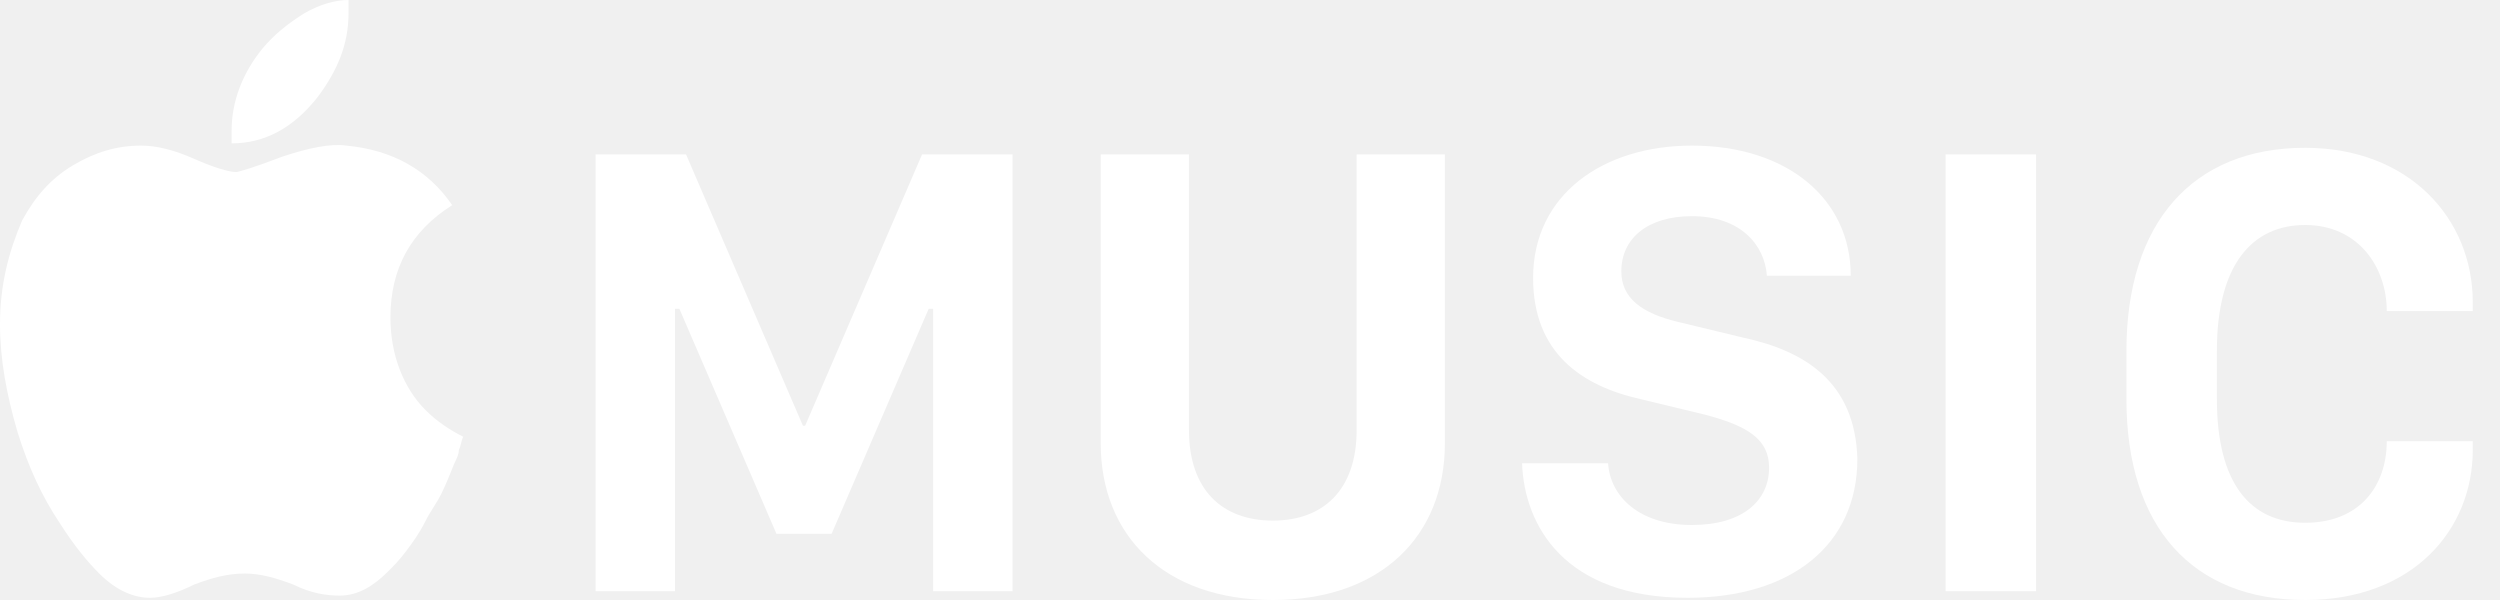
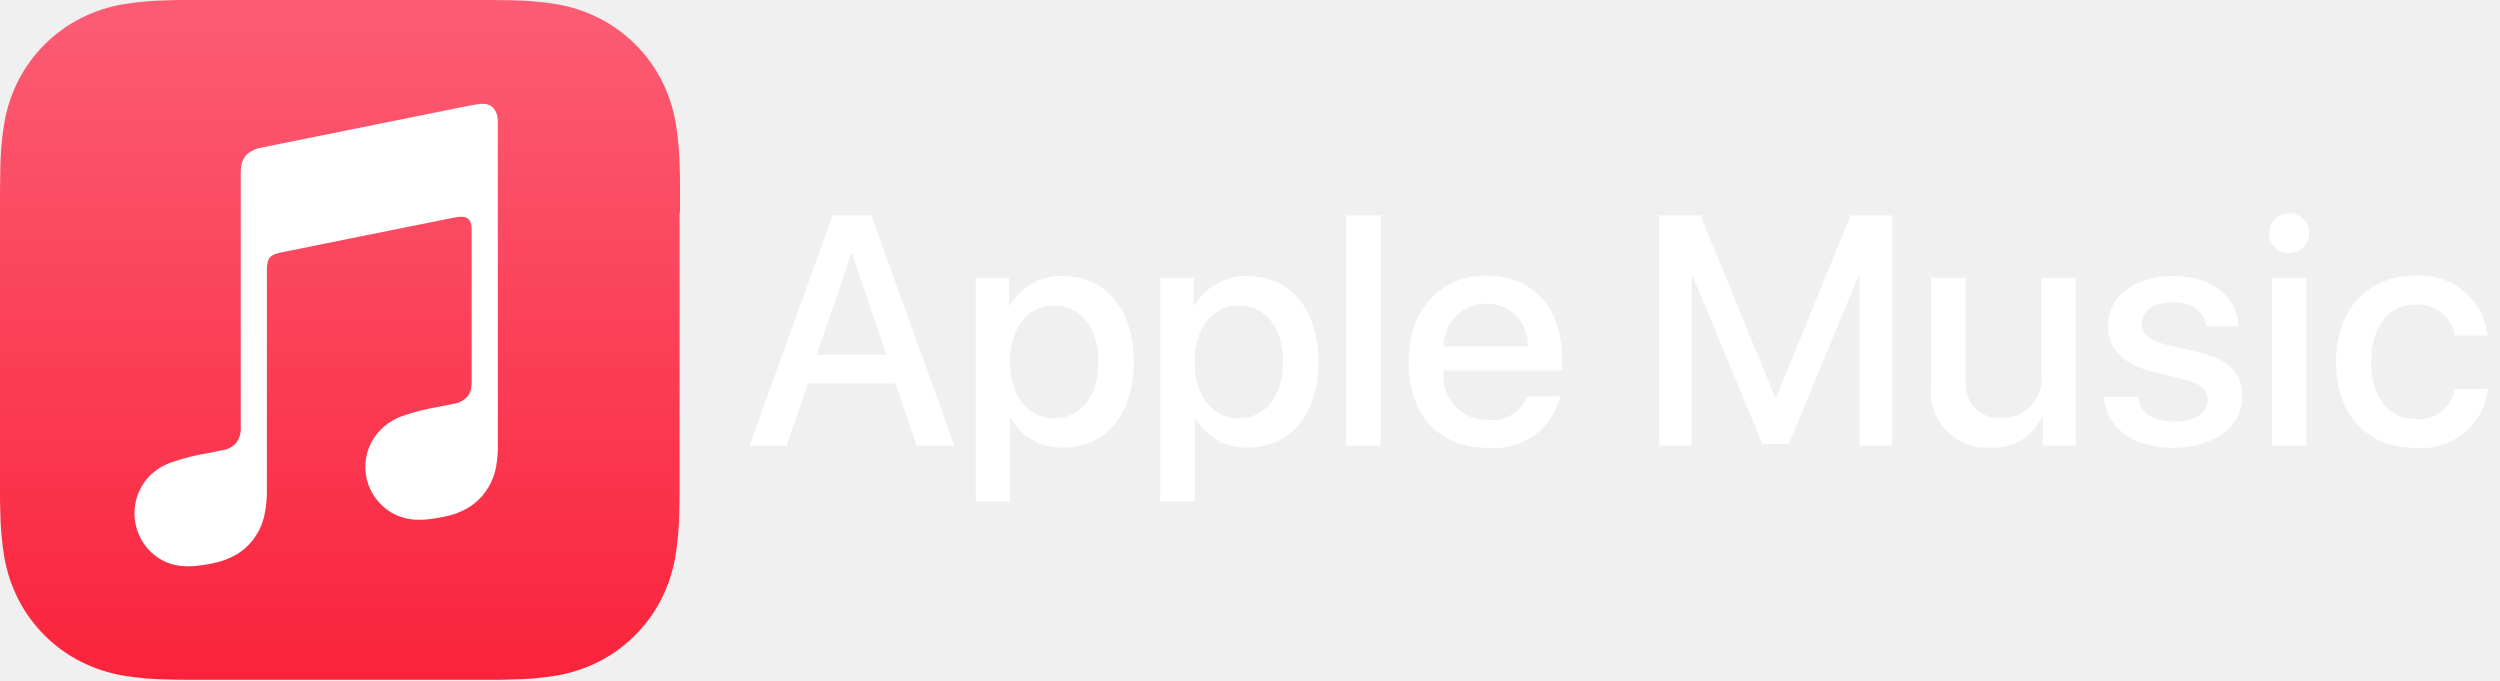
- <svg xmlns="http://www.w3.org/2000/svg" width="75" height="18" viewBox="0 0 75 18" fill="none">
-   <path d="M11.713 9.529C11.713 8.073 12.309 6.949 13.566 6.154C12.838 5.096 11.779 4.5 10.39 4.368C9.926 4.301 9.265 4.434 8.471 4.699C7.61 5.029 7.147 5.162 7.081 5.162C6.882 5.162 6.419 5.029 5.824 4.765C5.228 4.5 4.699 4.368 4.235 4.368C3.507 4.368 2.846 4.566 2.184 4.963C1.522 5.36 1.059 5.89 0.662 6.618C0.265 7.544 0 8.537 0 9.728C0 10.787 0.199 11.846 0.529 12.971C0.86 14.029 1.257 14.89 1.787 15.684C2.25 16.412 2.647 16.875 2.978 17.206C3.507 17.735 4.037 17.934 4.5 17.934C4.831 17.934 5.294 17.801 5.824 17.537C6.353 17.337 6.816 17.206 7.346 17.206C7.809 17.206 8.272 17.337 8.801 17.537C9.331 17.801 9.794 17.868 10.191 17.868C10.721 17.868 11.184 17.603 11.647 17.139C11.779 17.007 11.978 16.808 12.177 16.544C12.375 16.279 12.573 16.014 12.772 15.618C12.904 15.353 13.103 15.088 13.235 14.823C13.368 14.559 13.5 14.229 13.632 13.898C13.698 13.765 13.765 13.633 13.765 13.5C13.831 13.368 13.831 13.236 13.897 13.103C13.5 12.904 13.103 12.64 12.772 12.309C12.11 11.647 11.713 10.654 11.713 9.529Z" fill="white" />
-   <path d="M24.154 12.772H24.088L20.581 4.632H17.868V17.735H20.25V9.265H20.382L23.294 16.015H24.948L27.86 9.265H27.993V17.735H30.375V4.632H27.662L24.154 12.772Z" fill="white" />
-   <path d="M9.529 2.912C10.125 2.118 10.456 1.324 10.456 0.397C10.456 0.331 10.456 0.265 10.456 0.199C10.456 0.132 10.456 0.066 10.456 0C10.059 0 9.596 0.132 9.132 0.397C8.603 0.728 8.206 1.059 7.875 1.456C7.279 2.184 6.949 3.044 6.949 3.904C6.949 3.971 6.949 4.037 6.949 4.103C6.949 4.169 6.949 4.235 6.949 4.301C7.941 4.301 8.801 3.838 9.529 2.912Z" fill="white" />
-   <path d="M61.081 4.632H58.368V17.735H61.081V4.632Z" fill="white" />
-   <path d="M69.154 6.75C70.743 6.75 71.603 8.007 71.603 9.331H74.183V9.066C74.183 6.552 72.265 4.434 69.154 4.434C65.779 4.434 63.793 6.684 63.793 10.522V11.978C63.793 15.816 65.779 18 69.154 18C72.396 18 74.183 15.883 74.183 13.5V13.235H71.603C71.603 14.559 70.809 15.683 69.154 15.683C67.5 15.683 66.507 14.492 66.507 11.977V10.521C66.507 7.941 67.566 6.75 69.154 6.75Z" fill="white" />
-   <path d="M40.699 12.904C40.699 14.691 39.706 15.618 38.184 15.618C36.662 15.618 35.669 14.691 35.669 12.904V4.632H33.022V13.301C33.022 16.081 34.941 18 38.184 18C41.426 18 43.346 16.081 43.346 13.301V4.632H40.699V12.904Z" fill="white" />
-   <path d="M52.279 10.125L50.36 9.662C49.236 9.397 48.64 8.934 48.64 8.14C48.64 7.147 49.434 6.485 50.757 6.485C52.213 6.485 52.941 7.346 53.007 8.272H55.522C55.522 5.956 53.603 4.368 50.757 4.368C48.11 4.368 45.993 5.824 45.993 8.338C45.993 10.588 47.449 11.581 49.235 11.978L51.154 12.441C52.411 12.772 53.073 13.169 53.073 14.029C53.073 15.021 52.279 15.75 50.757 15.75C49.169 15.75 48.308 14.89 48.242 13.897H45.662C45.728 15.75 46.919 17.934 50.625 17.934C53.735 17.934 55.721 16.346 55.721 13.765C55.654 11.448 54.132 10.522 52.279 10.125Z" fill="white" />
+ <svg xmlns="http://www.w3.org/2000/svg" height="28" viewBox="0 0 125 34" fill="none">
+   <path d="M44.776 19.173H40.386L39.333 22.286H37.474L41.632 10.77H43.563L47.721 22.286H45.83L44.776 19.173ZM40.841 17.737H44.32L42.605 12.685H42.557L40.841 17.737Z" fill="white" />
+   <path d="M56.691 18.089C56.691 20.699 55.294 22.375 53.187 22.375C52.098 22.432 51.072 21.862 50.546 20.907H50.506V25.064H48.782V13.891H50.45V15.288H50.482C51.032 14.338 52.059 13.768 53.156 13.803C55.287 13.803 56.691 15.487 56.691 18.089ZM54.919 18.089C54.919 16.39 54.042 15.272 52.7 15.272C51.384 15.272 50.498 16.413 50.498 18.089C50.498 19.781 51.384 20.914 52.7 20.914C54.041 20.914 54.919 19.805 54.919 18.089Z" fill="white" />
+   <path d="M65.925 18.089C65.925 20.699 64.528 22.375 62.422 22.375C61.332 22.432 60.306 21.862 59.78 20.907H59.741V25.064H58.017V13.891H59.685V15.288H59.717C60.266 14.338 61.294 13.768 62.39 13.803C64.52 13.803 65.925 15.487 65.925 18.089ZM64.153 18.089C64.153 16.39 63.275 15.272 61.934 15.272C60.617 15.272 59.731 16.413 59.731 18.089C59.731 19.781 60.617 20.914 61.934 20.914C63.275 20.914 64.153 19.805 64.153 18.089Z" fill="white" />
+   <path d="M67.314 10.77H69.037V22.287H67.314V10.77Z" fill="white" />
+   <path d="M78.008 19.821C77.616 21.462 76.071 22.56 74.392 22.39C71.951 22.39 70.434 20.754 70.434 18.129C70.434 15.495 71.958 13.788 74.321 13.788C76.643 13.788 78.104 15.384 78.104 17.929V18.52H72.174V18.624C72.119 19.249 72.334 19.868 72.767 20.323C73.199 20.779 73.805 21.026 74.433 21.002C75.269 21.08 76.058 20.6 76.372 19.821H78.008ZM72.182 17.315H76.38C76.411 16.753 76.207 16.203 75.816 15.8C75.425 15.395 74.883 15.172 74.321 15.184C73.754 15.181 73.208 15.404 72.807 15.804C72.405 16.203 72.181 16.747 72.182 17.315Z" fill="white" />
+   <path d="M92.972 22.287V13.811H92.916L89.444 22.199H88.119L84.64 13.811H84.585V22.287H82.956V10.77H85.022L88.75 19.86H88.815L92.533 10.77H94.609V22.287H92.972Z" fill="white" />
+   <path d="M103.787 22.287H102.136V20.842H102.095C101.641 21.854 100.6 22.471 99.494 22.382C98.67 22.43 97.868 22.113 97.3 21.514C96.733 20.915 96.458 20.097 96.55 19.278V13.891H98.274V18.943C98.274 20.22 98.88 20.898 100.069 20.898C100.634 20.917 101.181 20.688 101.565 20.271C101.948 19.854 102.13 19.29 102.064 18.728V13.892H103.788L103.787 22.287Z" fill="white" />
+   <path d="M108.689 13.795C110.548 13.795 111.881 14.825 111.921 16.309H110.302C110.229 15.567 109.6 15.112 108.642 15.112C107.707 15.112 107.085 15.543 107.085 16.198C107.085 16.7 107.5 17.035 108.371 17.251L109.783 17.578C111.475 17.985 112.113 18.608 112.113 19.837C112.113 21.354 110.677 22.391 108.626 22.391C106.647 22.391 105.313 21.378 105.187 19.845H106.894C107.015 20.652 107.66 21.082 108.706 21.082C109.735 21.082 110.383 20.659 110.383 19.988C110.383 19.47 110.063 19.191 109.186 18.967L107.685 18.6C106.169 18.233 105.403 17.459 105.403 16.295C105.401 14.809 106.733 13.795 108.689 13.795Z" fill="white" />
+   <path d="M113.455 11.68C113.447 11.272 113.686 10.901 114.061 10.74C114.435 10.579 114.869 10.66 115.159 10.946C115.45 11.232 115.538 11.664 115.383 12.041C115.227 12.418 114.859 12.663 114.453 12.662C113.906 12.665 113.461 12.226 113.455 11.68ZM113.591 13.891H115.315V22.287H113.591V13.891Z" fill="white" />
+   <path d="M122.74 16.779C122.584 15.827 121.723 15.154 120.761 15.231C119.437 15.231 118.559 16.341 118.559 18.089C118.559 19.876 119.444 20.954 120.778 20.954C121.728 21.049 122.589 20.388 122.741 19.446H124.4C124.186 21.252 122.571 22.557 120.761 22.392C118.367 22.392 116.802 20.755 116.802 18.09C116.802 15.48 118.366 13.789 120.744 13.789C122.567 13.634 124.182 14.962 124.383 16.78L122.74 16.779Z" fill="white" />
+   <path fill-rule="evenodd" clip-rule="evenodd" d="M34 10.633C34 10.227 34 9.82 34 9.415C34 9.075 34 8.735 33.985 8.395C33.975 7.647 33.909 6.901 33.788 6.162C33.662 5.423 33.426 4.707 33.089 4.037C32.404 2.692 31.31 1.597 29.964 0.911C29.296 0.574 28.581 0.339 27.843 0.212C27.104 0.091 26.357 0.025 25.609 0.015C25.269 0.005 24.929 0.002 24.589 0H9.416C9.076 0 8.736 3.53903e-08 8.396 0.015C7.646 0.025 6.898 0.091 6.157 0.212C5.419 0.338 4.704 0.575 4.036 0.913C2.692 1.598 1.599 2.69 0.913 4.034C0.575 4.703 0.34 5.419 0.214 6.157C0.093 6.896 0.027 7.643 0.017 8.391C0.007 8.731 0.003 9.071 0.002 9.411C0.001 9.823 0 10.23 0 10.633V23.361C0 23.766 0 24.172 0 24.58C0 24.92 0 25.26 0.015 25.6C0.025 26.349 0.091 27.096 0.212 27.834C0.338 28.573 0.574 29.288 0.911 29.957C1.597 31.301 2.69 32.394 4.034 33.079C4.703 33.416 5.418 33.652 6.156 33.779C6.894 33.901 7.641 33.966 8.389 33.974C8.729 33.985 9.069 33.988 9.409 33.99C9.816 33.99 10.222 33.99 10.628 33.99H24.568C24.908 33.99 25.248 33.99 25.588 33.974C26.337 33.966 27.084 33.901 27.822 33.779C28.561 33.653 29.277 33.417 29.945 33.079C31.289 32.393 32.381 31.3 33.067 29.957C33.405 29.288 33.641 28.573 33.767 27.834C33.889 27.096 33.954 26.349 33.963 25.6C33.973 25.26 33.976 24.92 33.978 24.58C33.978 24.174 33.978 23.768 33.978 23.361V10.633H34Z" fill="url(#paint0_linear)" />
+   <path fill-rule="evenodd" clip-rule="evenodd" d="M24.036 5.193C23.954 5.193 23.223 5.329 23.135 5.348L13.03 7.388C12.8 7.428 12.583 7.525 12.399 7.67C12.209 7.84 12.088 8.073 12.059 8.326C12.044 8.439 12.037 8.553 12.037 8.666V21.314C12.065 21.608 11.985 21.901 11.813 22.141C11.623 22.354 11.36 22.488 11.075 22.518L10.415 22.651C9.78 22.756 9.154 22.914 8.546 23.125C8.129 23.274 7.751 23.517 7.442 23.834C6.434 24.92 6.494 26.618 7.577 27.63C7.92 27.949 8.345 28.167 8.804 28.259C9.314 28.361 9.843 28.325 10.626 28.167C11.042 28.09 11.441 27.943 11.808 27.732C12.176 27.515 12.494 27.221 12.738 26.87C12.981 26.52 13.149 26.122 13.232 25.704C13.315 25.292 13.353 24.873 13.345 24.453V13.486C13.345 12.898 13.515 12.743 13.986 12.636C13.986 12.636 22.385 10.936 22.778 10.866C23.324 10.761 23.582 10.917 23.582 11.49V18.97C23.582 19.266 23.582 19.567 23.376 19.82C23.186 20.033 22.924 20.167 22.64 20.196L21.979 20.33C21.343 20.435 20.718 20.593 20.109 20.803C19.693 20.953 19.316 21.195 19.006 21.512C18.509 22.028 18.243 22.723 18.268 23.438C18.294 24.154 18.608 24.828 19.14 25.308C19.484 25.624 19.909 25.84 20.367 25.932C20.877 26.034 21.408 25.996 22.191 25.84C22.606 25.764 23.005 25.619 23.371 25.41C23.74 25.194 24.057 24.9 24.301 24.55C24.544 24.199 24.712 23.802 24.796 23.383C24.873 22.971 24.905 22.55 24.891 22.131V6.086C24.889 5.505 24.583 5.146 24.036 5.193Z" fill="white" />
+   <defs>
+     <linearGradient id="paint0_linear" x1="17" y1="33.866" x2="17" y2="0.731" gradientUnits="userSpaceOnUse">
+       <stop stop-color="#FA233B" />
+       <stop offset="1" stop-color="#FB5C74" />
+     </linearGradient>
+   </defs>
</svg>
